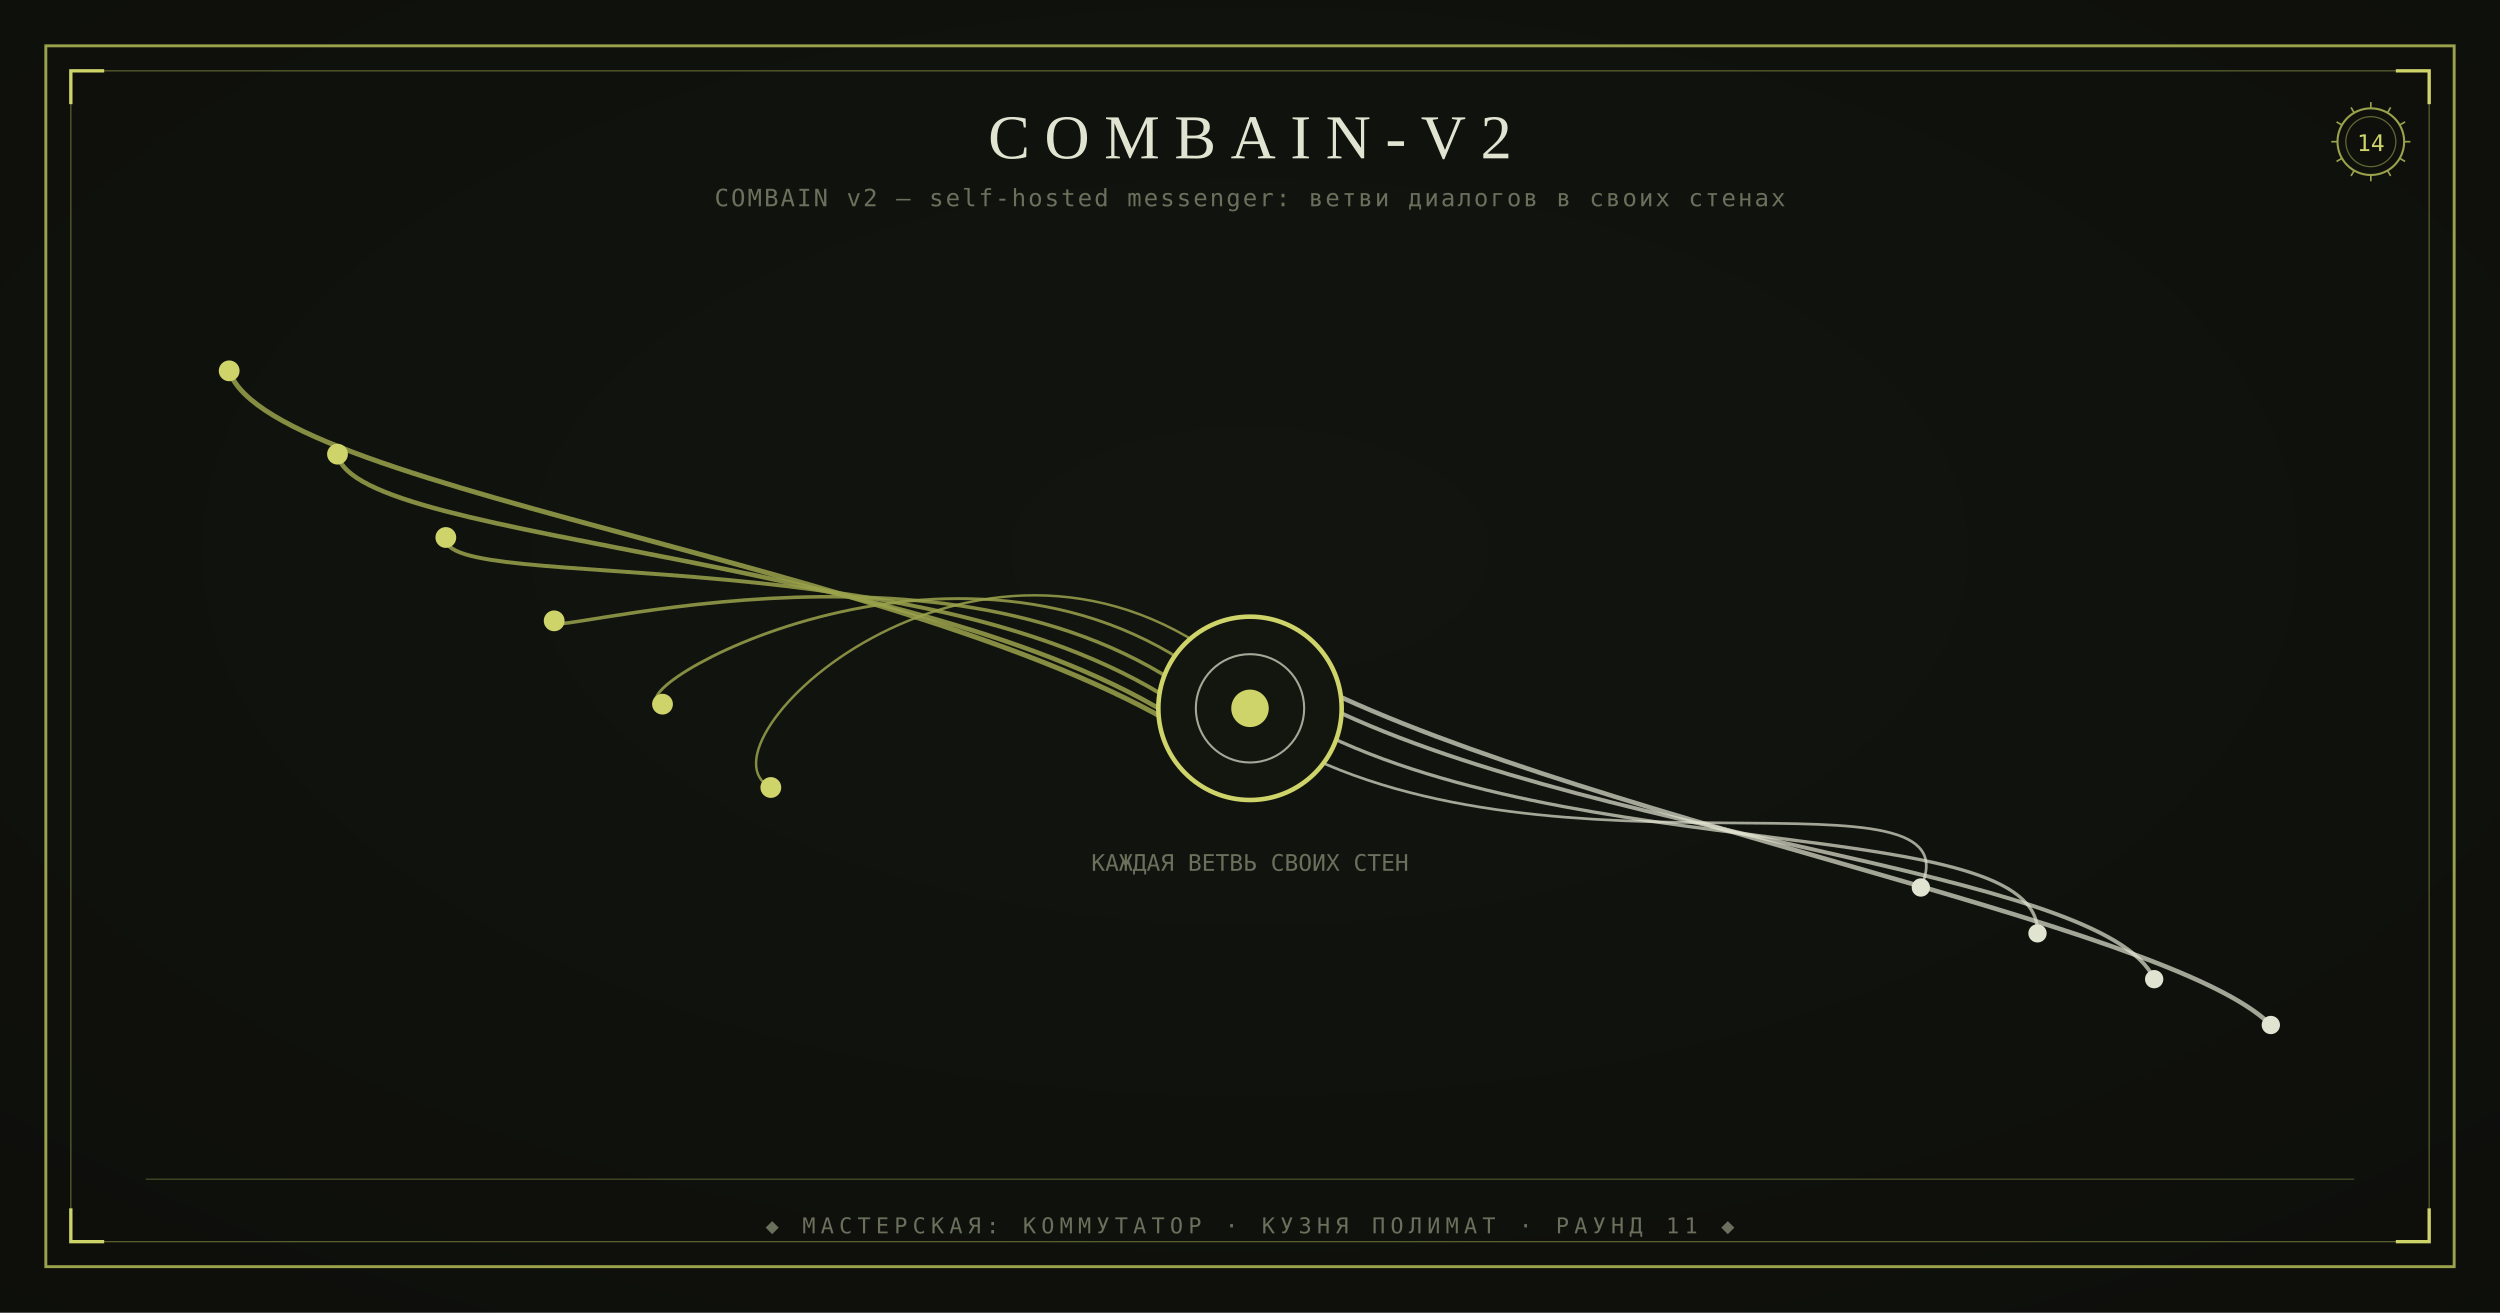
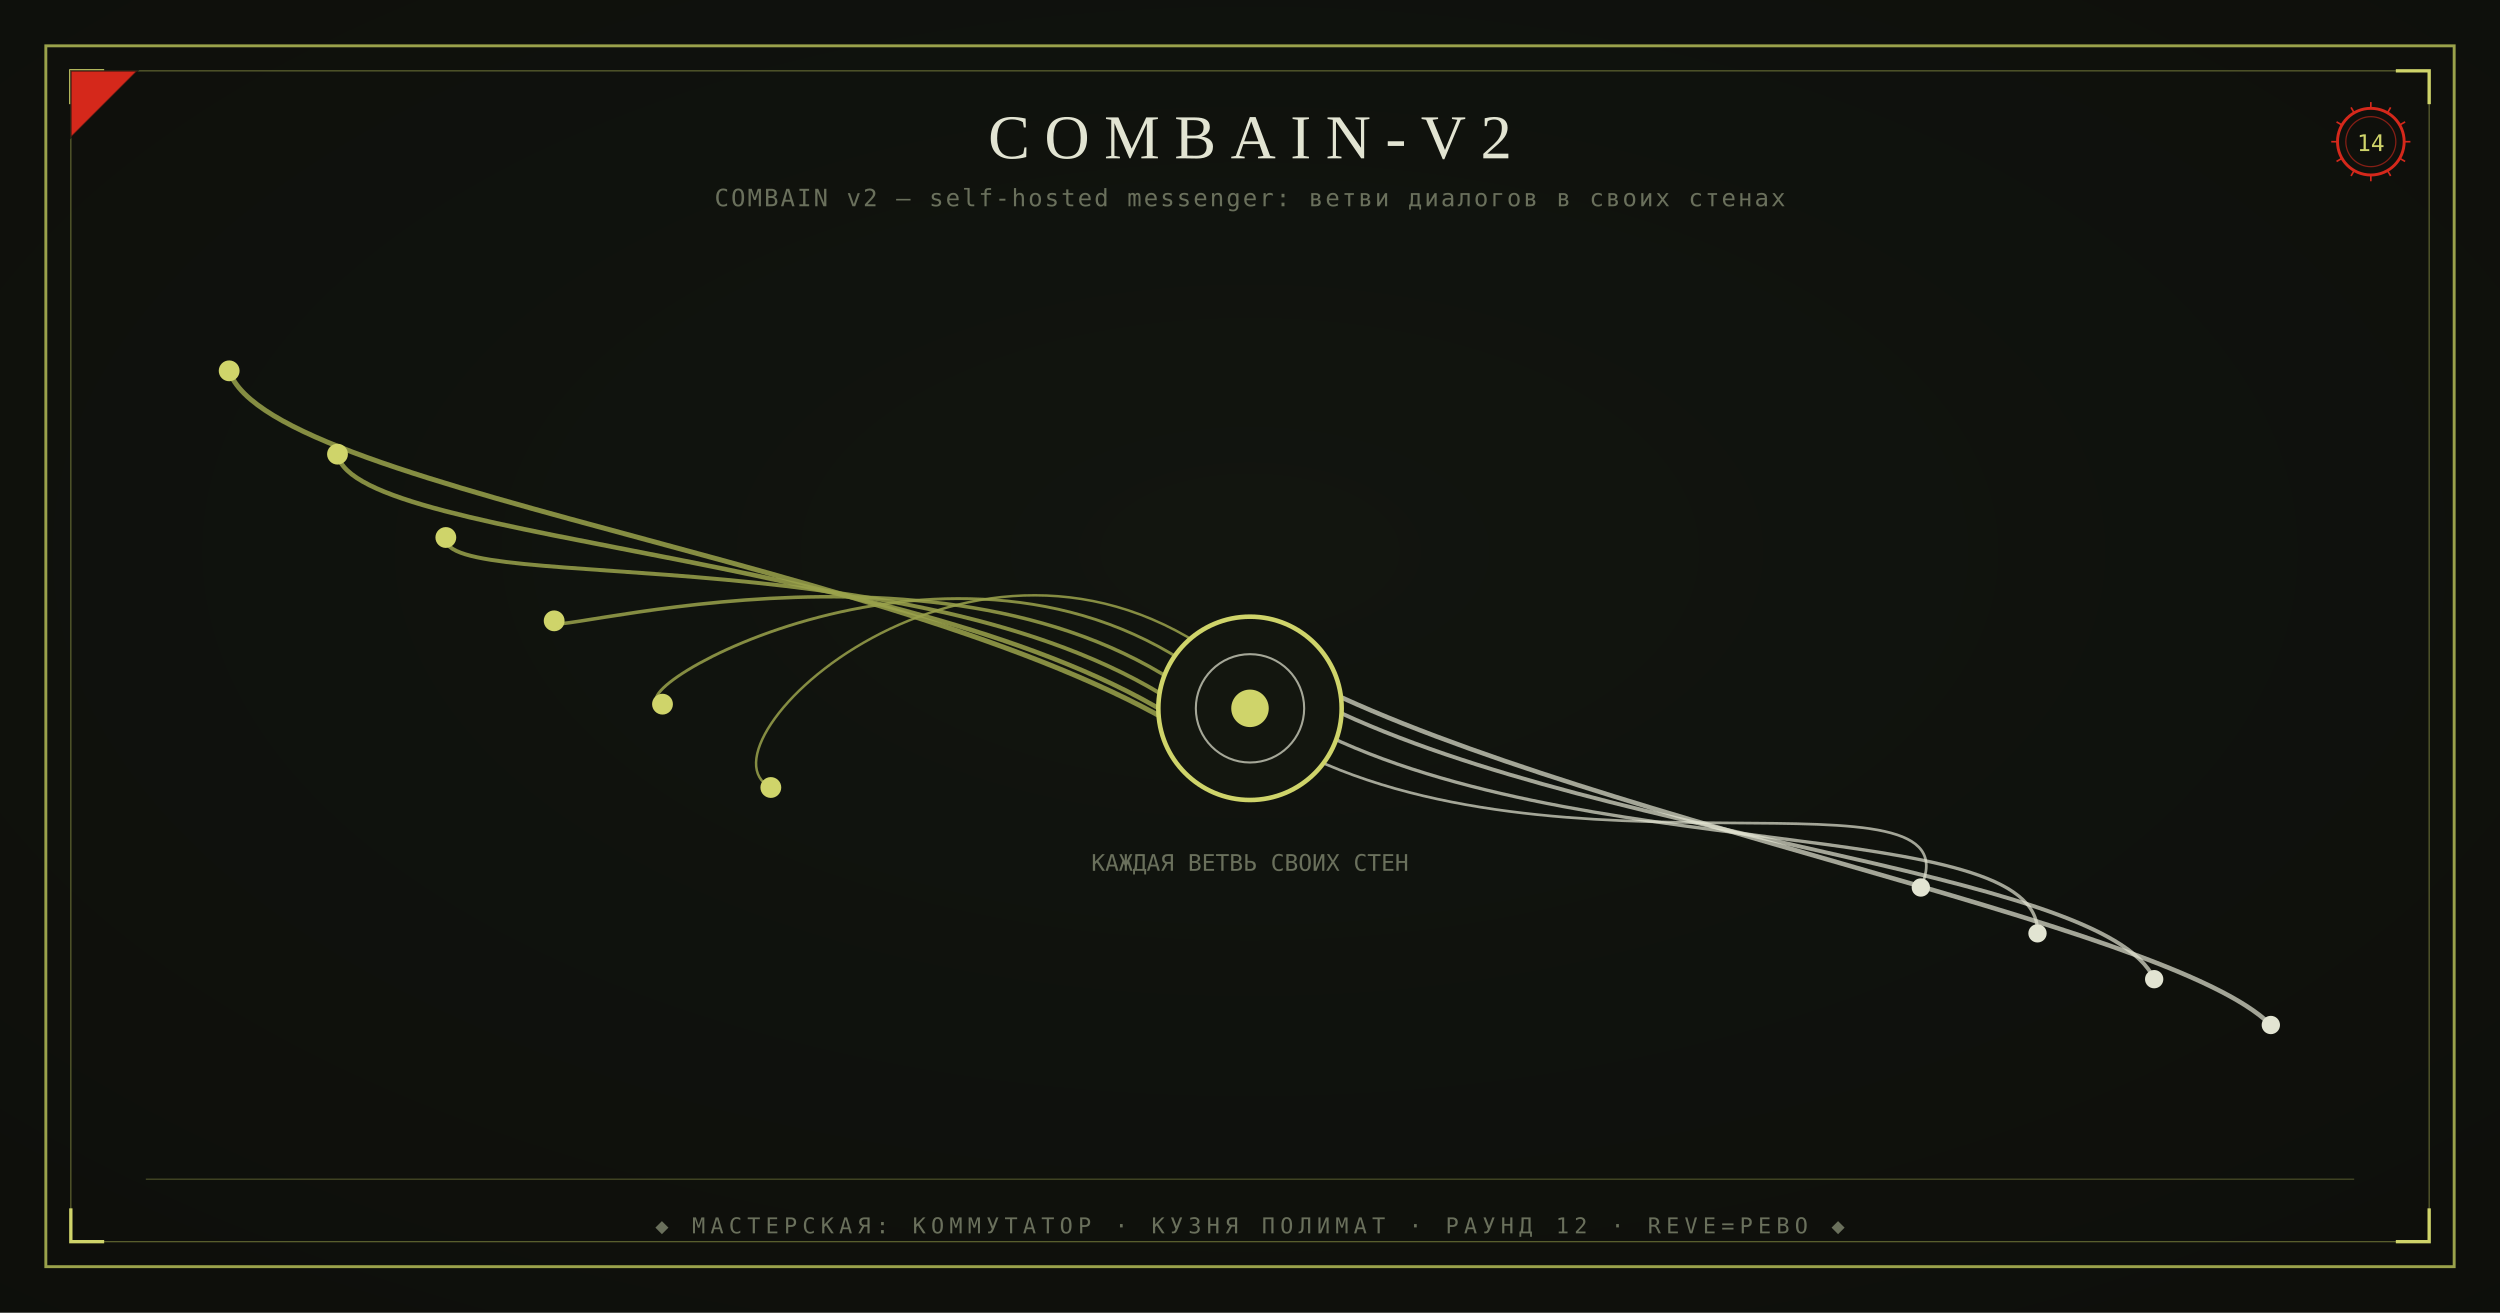
<svg xmlns="http://www.w3.org/2000/svg" viewBox="0 0 1200 630" width="1200" height="630">
  <rect width="1200" height="630" fill="#0C0E0A" />
  <radialGradient id="vig14" cx="0.5" cy="0.42" r="0.95">
    <stop offset="0" stop-color="#13160F" />
    <stop offset="1" stop-color="#0C0E0A" />
  </radialGradient>
  <rect width="1200" height="630" fill="url(#vig14)" opacity="0.9" />
  <rect x="22" y="22" width="1156" height="586" fill="none" stroke="#9AA24B" stroke-width="1.4" />
  <rect x="34" y="34" width="1132" height="562" fill="none" stroke="#9AA24B" stroke-width="0.6" opacity="0.55" />
  <path d="M 34 50 L 34 34 L 50 34" fill="none" stroke="#CFD46A" stroke-width="1.6" />
  <path d="M 1166 50 L 1166 34 L 1150 34" fill="none" stroke="#CFD46A" stroke-width="1.6" />
  <path d="M 34 580 L 34 596 L 50 596" fill="none" stroke="#CFD46A" stroke-width="1.6" />
  <path d="M 1166 580 L 1166 596 L 1150 596" fill="none" stroke="#CFD46A" stroke-width="1.6" />
+   <path d="M 34 66 L 34 34 L 66 34 Z" fill="#D5281B" />
+   <path d="M 34 66 L 34 34 L 66 34 Z" fill="none" stroke="#0C0E0A" stroke-width="0.8" opacity="0.65" />
  <text x="600.0" y="76" text-anchor="middle" font-family="Georgia, 'Times New Roman', serif" font-size="30" fill="#E2E4D2" letter-spacing="7">COMBAIN-V2</text>
  <text x="600.0" y="99" text-anchor="middle" font-family="'Cascadia Mono', ui-monospace, Consolas, monospace" font-size="11.5" fill="#6A705C" letter-spacing="1">COMBAIN v2 — self-hosted messenger: ветви диалогов в своих стенах</text>
  <g transform="translate(1138,68)">
-     <circle r="16" fill="none" stroke="#9AA24B" stroke-width="1" />
-     <circle r="12" fill="none" stroke="#9AA24B" stroke-width="0.6" opacity="0.6" />
+     <circle r="16" fill="none" stroke="#D5281B" stroke-width="1.4" />
+     <circle r="12" fill="none" stroke="#D5281B" stroke-width="0.6" opacity="0.6" />
    <text y="4.5" text-anchor="middle" font-family="'Cascadia Mono', ui-monospace, Consolas, monospace" font-size="11" fill="#CFD46A">14</text>
-     <g stroke="#9AA24B" stroke-width="0.8">
+     <g stroke="#D5281B" stroke-width="0.8">
      <line x1="0" y1="-19" x2="0" y2="-16" transform="rotate(0)" />
      <line x1="0" y1="-19" x2="0" y2="-16" transform="rotate(30)" />
      <line x1="0" y1="-19" x2="0" y2="-16" transform="rotate(60)" />
      <line x1="0" y1="-19" x2="0" y2="-16" transform="rotate(90)" />
      <line x1="0" y1="-19" x2="0" y2="-16" transform="rotate(120)" />
      <line x1="0" y1="-19" x2="0" y2="-16" transform="rotate(150)" />
      <line x1="0" y1="-19" x2="0" y2="-16" transform="rotate(180)" />
      <line x1="0" y1="-19" x2="0" y2="-16" transform="rotate(210)" />
      <line x1="0" y1="-19" x2="0" y2="-16" transform="rotate(240)" />
      <line x1="0" y1="-19" x2="0" y2="-16" transform="rotate(270)" />
      <line x1="0" y1="-19" x2="0" y2="-16" transform="rotate(300)" />
      <line x1="0" y1="-19" x2="0" y2="-16" transform="rotate(330)" />
    </g>
  </g>
  <line x1="70" y1="566" x2="1130" y2="566" stroke="#9AA24B" stroke-width="0.5" opacity="0.5" />
-   <text x="600.0" y="592" text-anchor="middle" font-family="'Cascadia Mono', ui-monospace, Consolas, monospace" font-size="10.5" fill="#6A705C" letter-spacing="2.5">◆ МАСТЕРСКАЯ: КОММУТАТОР · КУЗНЯ ПОЛИМАТ · РАУНД 11 ◆</text>
+   <text x="600.0" y="592" text-anchor="middle" font-family="'Cascadia Mono', ui-monospace, Consolas, monospace" font-size="10.5" fill="#6A705C" letter-spacing="2.5">◆ МАСТЕРСКАЯ: КОММУТАТОР · КУЗНЯ ПОЛИМАТ · РАУНД 12 · REVE=РЕВО ◆</text>
  <clipPath id="clip14">
    <rect x="70" y="118" width="1060" height="404" />
  </clipPath>
  <g clip-path="url(#clip14)">
    <path d="M 587 363 C 467 273 130 238 110 178" fill="none" stroke="#9AA24B" stroke-width="2.4" opacity="0.85" />
    <circle cx="110" cy="178" r="5" fill="#CFD46A" />
    <path d="M 579 355 C 459 265 170 262 162 218" fill="none" stroke="#9AA24B" stroke-width="2.2" opacity="0.85" />
    <circle cx="162" cy="218" r="5" fill="#CFD46A" />
    <path d="M 575 345 C 455 255 210 286 214 258" fill="none" stroke="#9AA24B" stroke-width="1.9" opacity="0.85" />
    <circle cx="214" cy="258" r="5" fill="#CFD46A" />
    <path d="M 575 335 C 455 245 250 310 266 298" fill="none" stroke="#9AA24B" stroke-width="1.7" opacity="0.85" />
    <circle cx="266" cy="298" r="5" fill="#CFD46A" />
    <path d="M 579 325 C 459 235 290 334 318 338" fill="none" stroke="#9AA24B" stroke-width="1.4" opacity="0.85" />
    <circle cx="318" cy="338" r="5" fill="#CFD46A" />
    <path d="M 587 317 C 467 227 330 358 370 378" fill="none" stroke="#9AA24B" stroke-width="1.2" opacity="0.85" />
    <circle cx="370" cy="378" r="5" fill="#CFD46A" />
    <path d="M 618 322 C 748 392 1040 442 1090 492" fill="none" stroke="#E2E4D2" stroke-width="2.2" opacity="0.7" />
    <circle cx="1090" cy="492" r="4.4" fill="#E2E4D2" />
    <path d="M 625 333 C 755 403 1010 416 1034 470" fill="none" stroke="#E2E4D2" stroke-width="1.9" opacity="0.7" />
    <circle cx="1034" cy="470" r="4.4" fill="#E2E4D2" />
    <path d="M 625 347 C 755 417 980 390 978 448" fill="none" stroke="#E2E4D2" stroke-width="1.6" opacity="0.7" />
    <circle cx="978" cy="448" r="4.4" fill="#E2E4D2" />
    <path d="M 618 358 C 748 428 950 364 922 426" fill="none" stroke="#E2E4D2" stroke-width="1.3" opacity="0.7" />
    <circle cx="922" cy="426" r="4.4" fill="#E2E4D2" />
    <circle cx="600.0" cy="340.0" r="44" fill="#13160F" stroke="#CFD46A" stroke-width="2.2" />
    <circle cx="600.0" cy="340.0" r="26" fill="none" stroke="#E2E4D2" stroke-width="1" opacity="0.7" />
    <circle cx="600.0" cy="340.0" r="9" fill="#CFD46A" />
    <text x="600.0" y="418" text-anchor="middle" font-family="'Cascadia Mono', ui-monospace, Consolas, monospace" font-size="11" fill="#6A705C">КАЖДАЯ ВЕТВЬ СВОИХ СТЕН</text>
  </g>
</svg>
